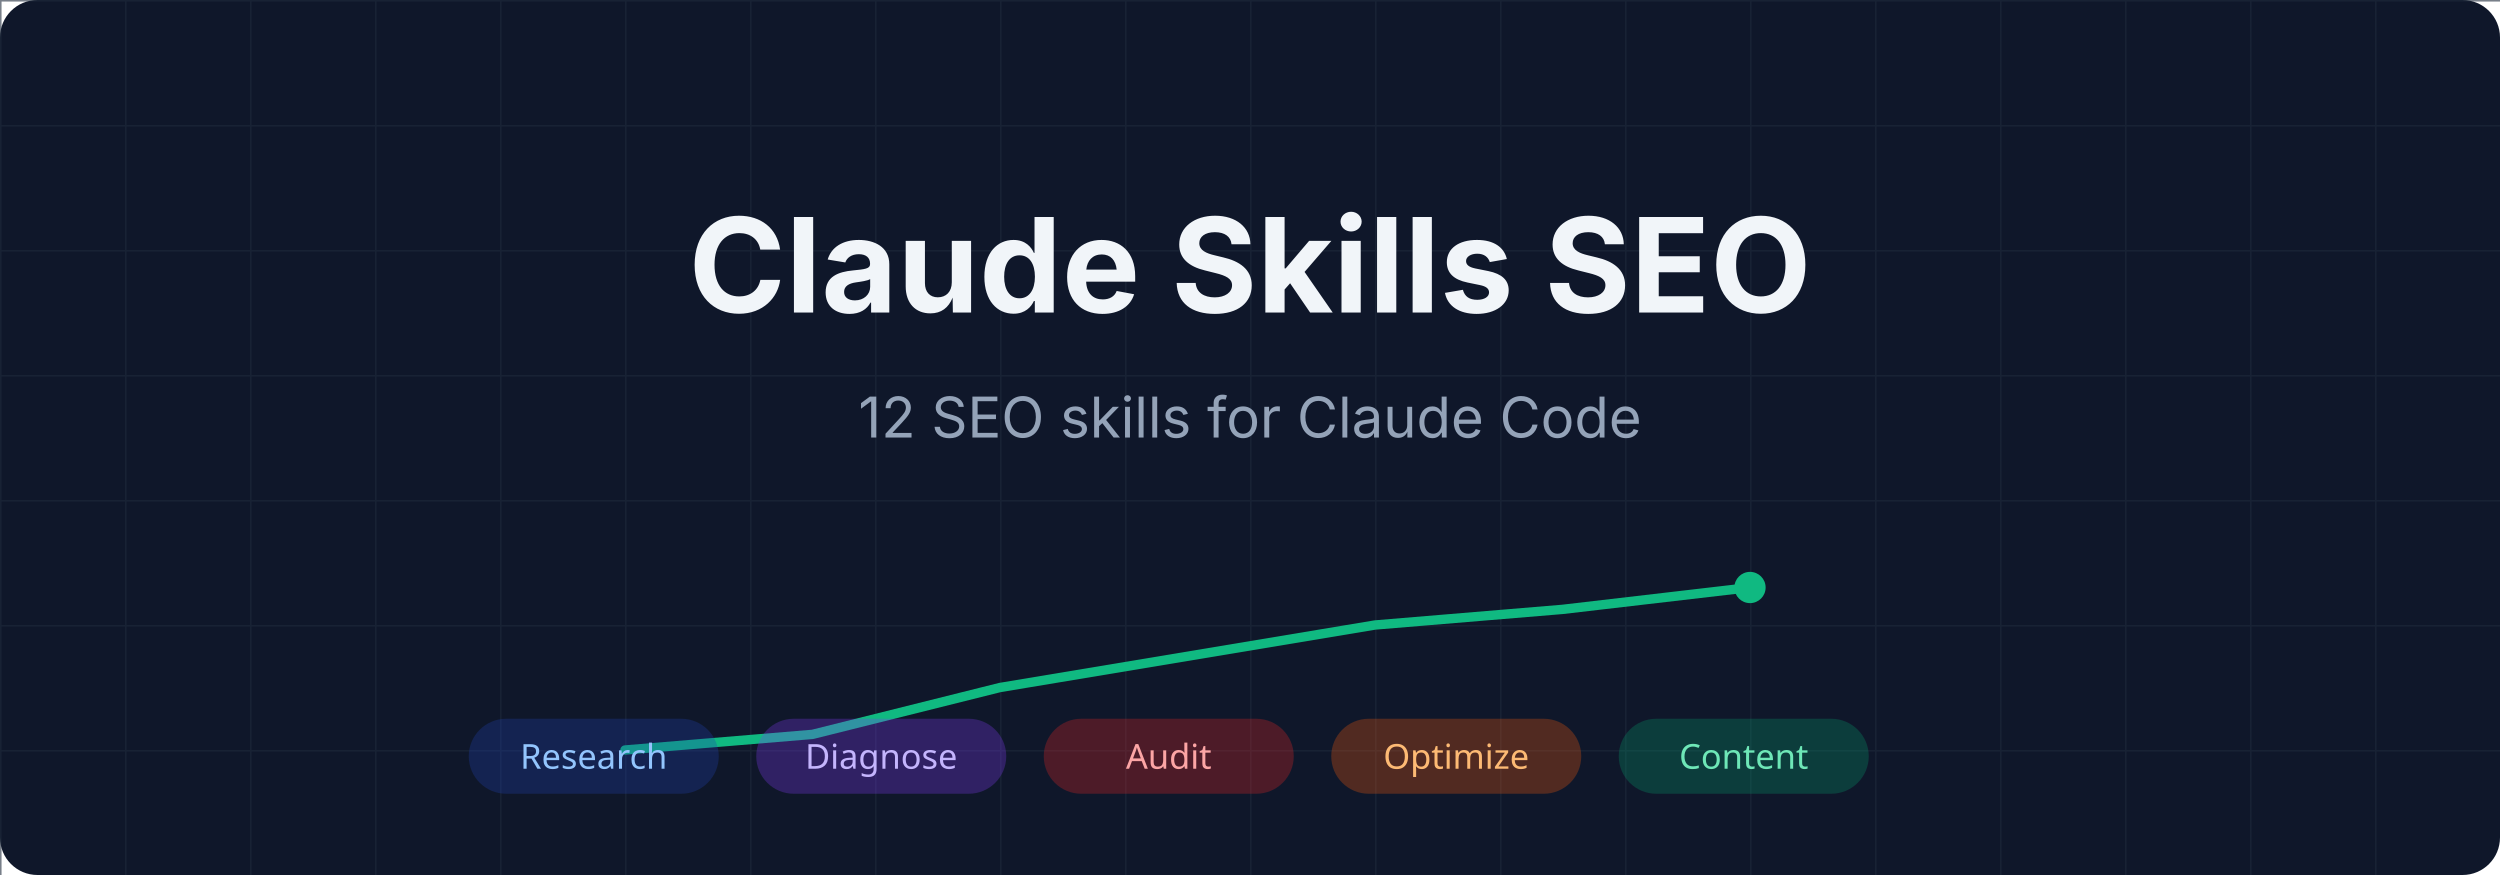
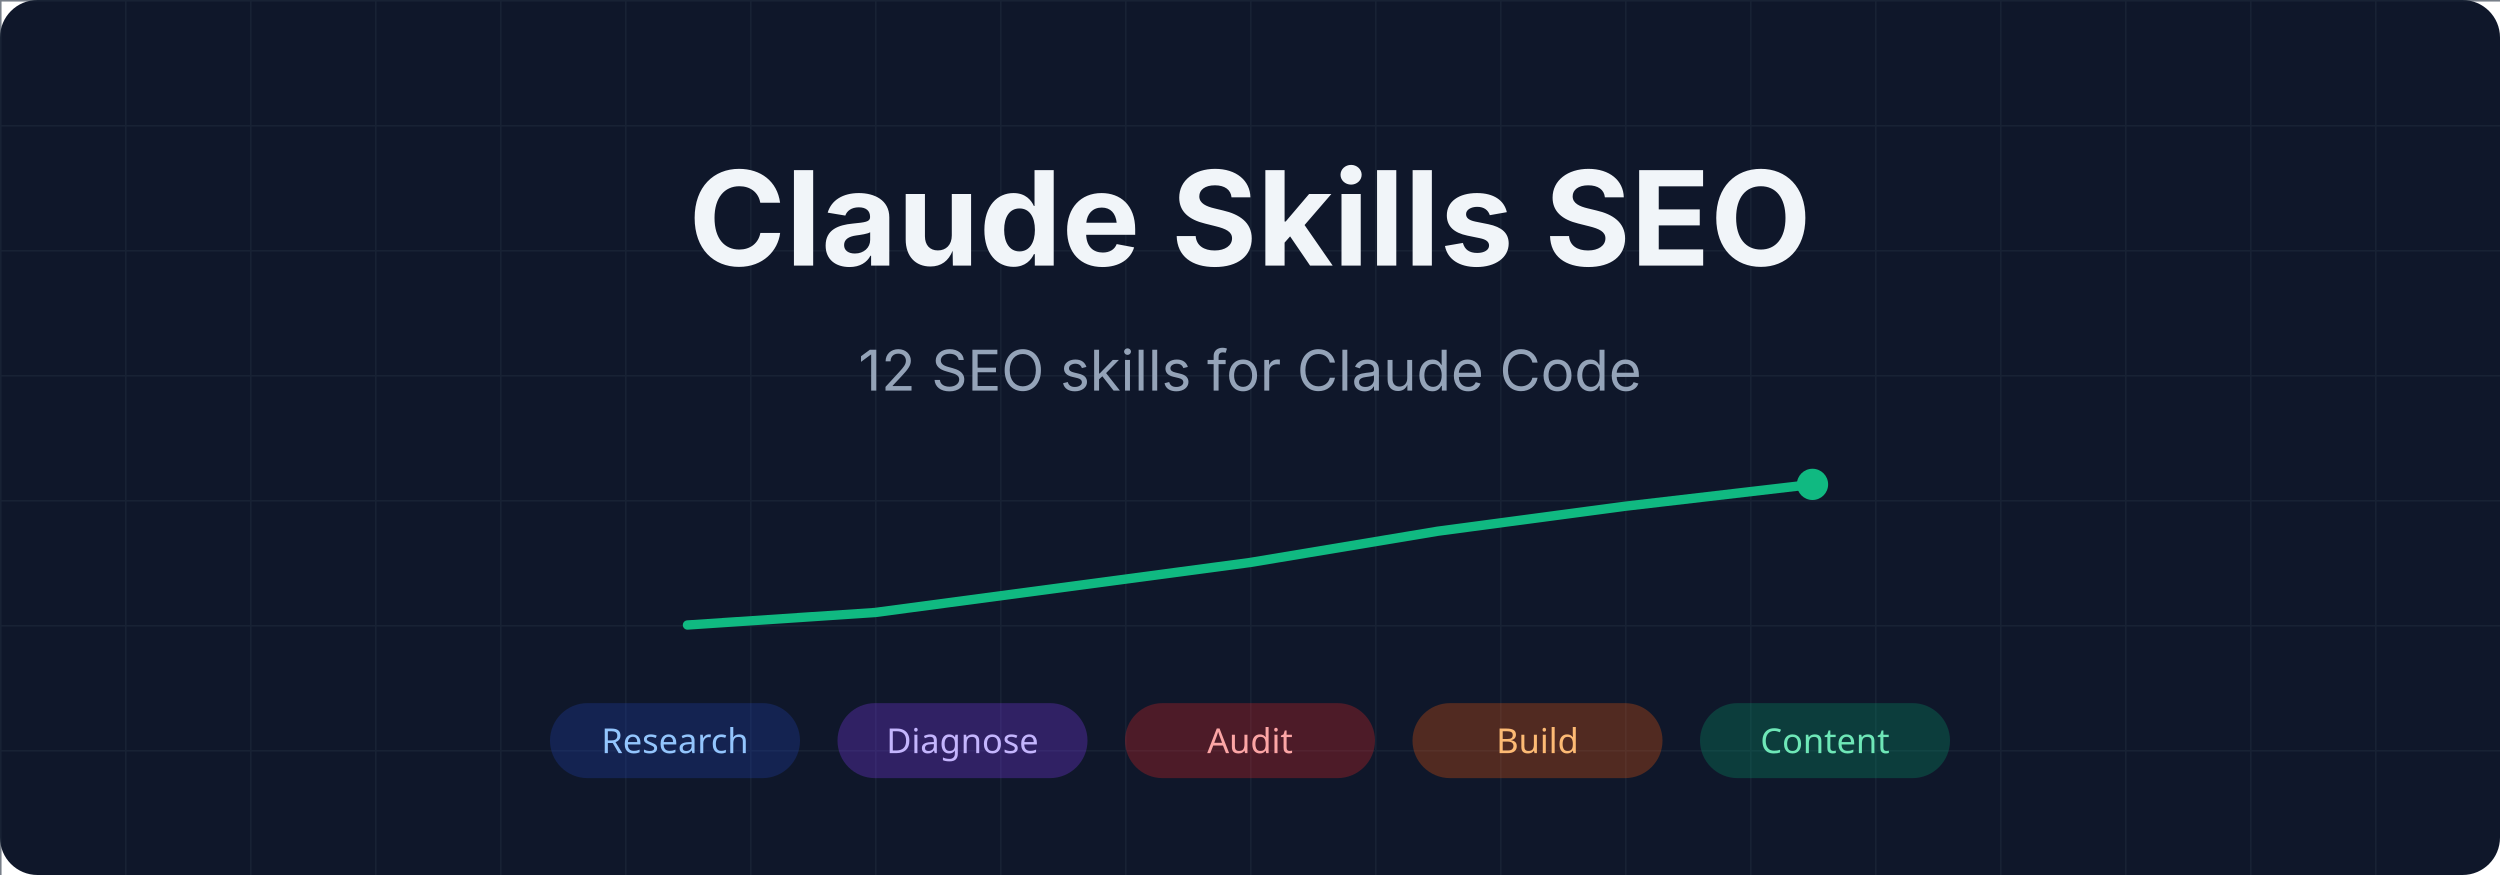
<svg xmlns="http://www.w3.org/2000/svg" viewBox="0 0 800 280" width="800" height="280">
  <rect width="800" height="280" fill="#0f172a" rx="12" />
  <defs>
    <pattern id="grid" width="40" height="40" patternUnits="userSpaceOnUse">
      <path d="M 40 0 L 0 0 0 40" fill="none" stroke="#1e293b" stroke-width="1" />
    </pattern>
  </defs>
  <rect width="800" height="280" fill="url(#grid)" opacity="0.6" />
-   <text x="400" y="100" text-anchor="middle" font-family="-apple-system, BlinkMacSystemFont, 'Segoe UI', system-ui, sans-serif" font-weight="700" font-size="42" fill="#f1f5f9">Claude Skills SEO</text>
-   <text x="400" y="140" text-anchor="middle" font-family="-apple-system, BlinkMacSystemFont, 'Segoe UI', system-ui, sans-serif" font-weight="400" font-size="18" fill="#94a3b8">12 SEO skills for Claude Code</text>
-   <g transform="translate(200, 180)">
-     <polyline points="0,60 60,55 120,40 180,30 240,20 300,15 360,8" fill="none" stroke="#10b981" stroke-width="3" stroke-linecap="round" stroke-linejoin="round" />
-     <circle cx="360" cy="8" r="5" fill="#10b981" />
+   <text x="400" y="85" text-anchor="middle" font-family="-apple-system, BlinkMacSystemFont, 'Segoe UI', system-ui, sans-serif" font-weight="700" font-size="42" fill="#f1f5f9">Claude Skills SEO</text>
+   <text x="400" y="125" text-anchor="middle" font-family="-apple-system, BlinkMacSystemFont, 'Segoe UI', system-ui, sans-serif" font-weight="400" font-size="18" fill="#94a3b8">12 SEO skills for Claude Code</text>
+   <g transform="translate(220, 150)">
+     <polyline points="0,50 60,46 120,38 180,30 240,20 300,12 360,5" fill="none" stroke="#10b981" stroke-width="3" stroke-linecap="round" stroke-linejoin="round" />
+     <circle cx="360" cy="5" r="5" fill="#10b981" />
  </g>
-   <g transform="translate(150, 230)">
+   <g transform="translate(176, 225)">
    <rect x="0" y="0" width="80" height="24" rx="12" fill="#1e40af" opacity="0.3" />
    <text x="40" y="16" text-anchor="middle" font-family="system-ui, sans-serif" font-size="11" fill="#93c5fd" font-weight="500">Research</text>
    <rect x="92" y="0" width="80" height="24" rx="12" fill="#7c3aed" opacity="0.3" />
    <text x="132" y="16" text-anchor="middle" font-family="system-ui, sans-serif" font-size="11" fill="#c4b5fd" font-weight="500">Diagnose</text>
    <rect x="184" y="0" width="80" height="24" rx="12" fill="#dc2626" opacity="0.3" />
    <text x="224" y="16" text-anchor="middle" font-family="system-ui, sans-serif" font-size="11" fill="#fca5a5" font-weight="500">Audit</text>
    <rect x="276" y="0" width="80" height="24" rx="12" fill="#ea580c" opacity="0.3" />
-     <text x="316" y="16" text-anchor="middle" font-family="system-ui, sans-serif" font-size="11" fill="#fdba74" font-weight="500">Optimize</text>
+     <text x="316" y="16" text-anchor="middle" font-family="system-ui, sans-serif" font-size="11" fill="#fdba74" font-weight="500">Build</text>
    <rect x="368" y="0" width="80" height="24" rx="12" fill="#059669" opacity="0.3" />
    <text x="408" y="16" text-anchor="middle" font-family="system-ui, sans-serif" font-size="11" fill="#6ee7b7" font-weight="500">Content</text>
  </g>
</svg>
